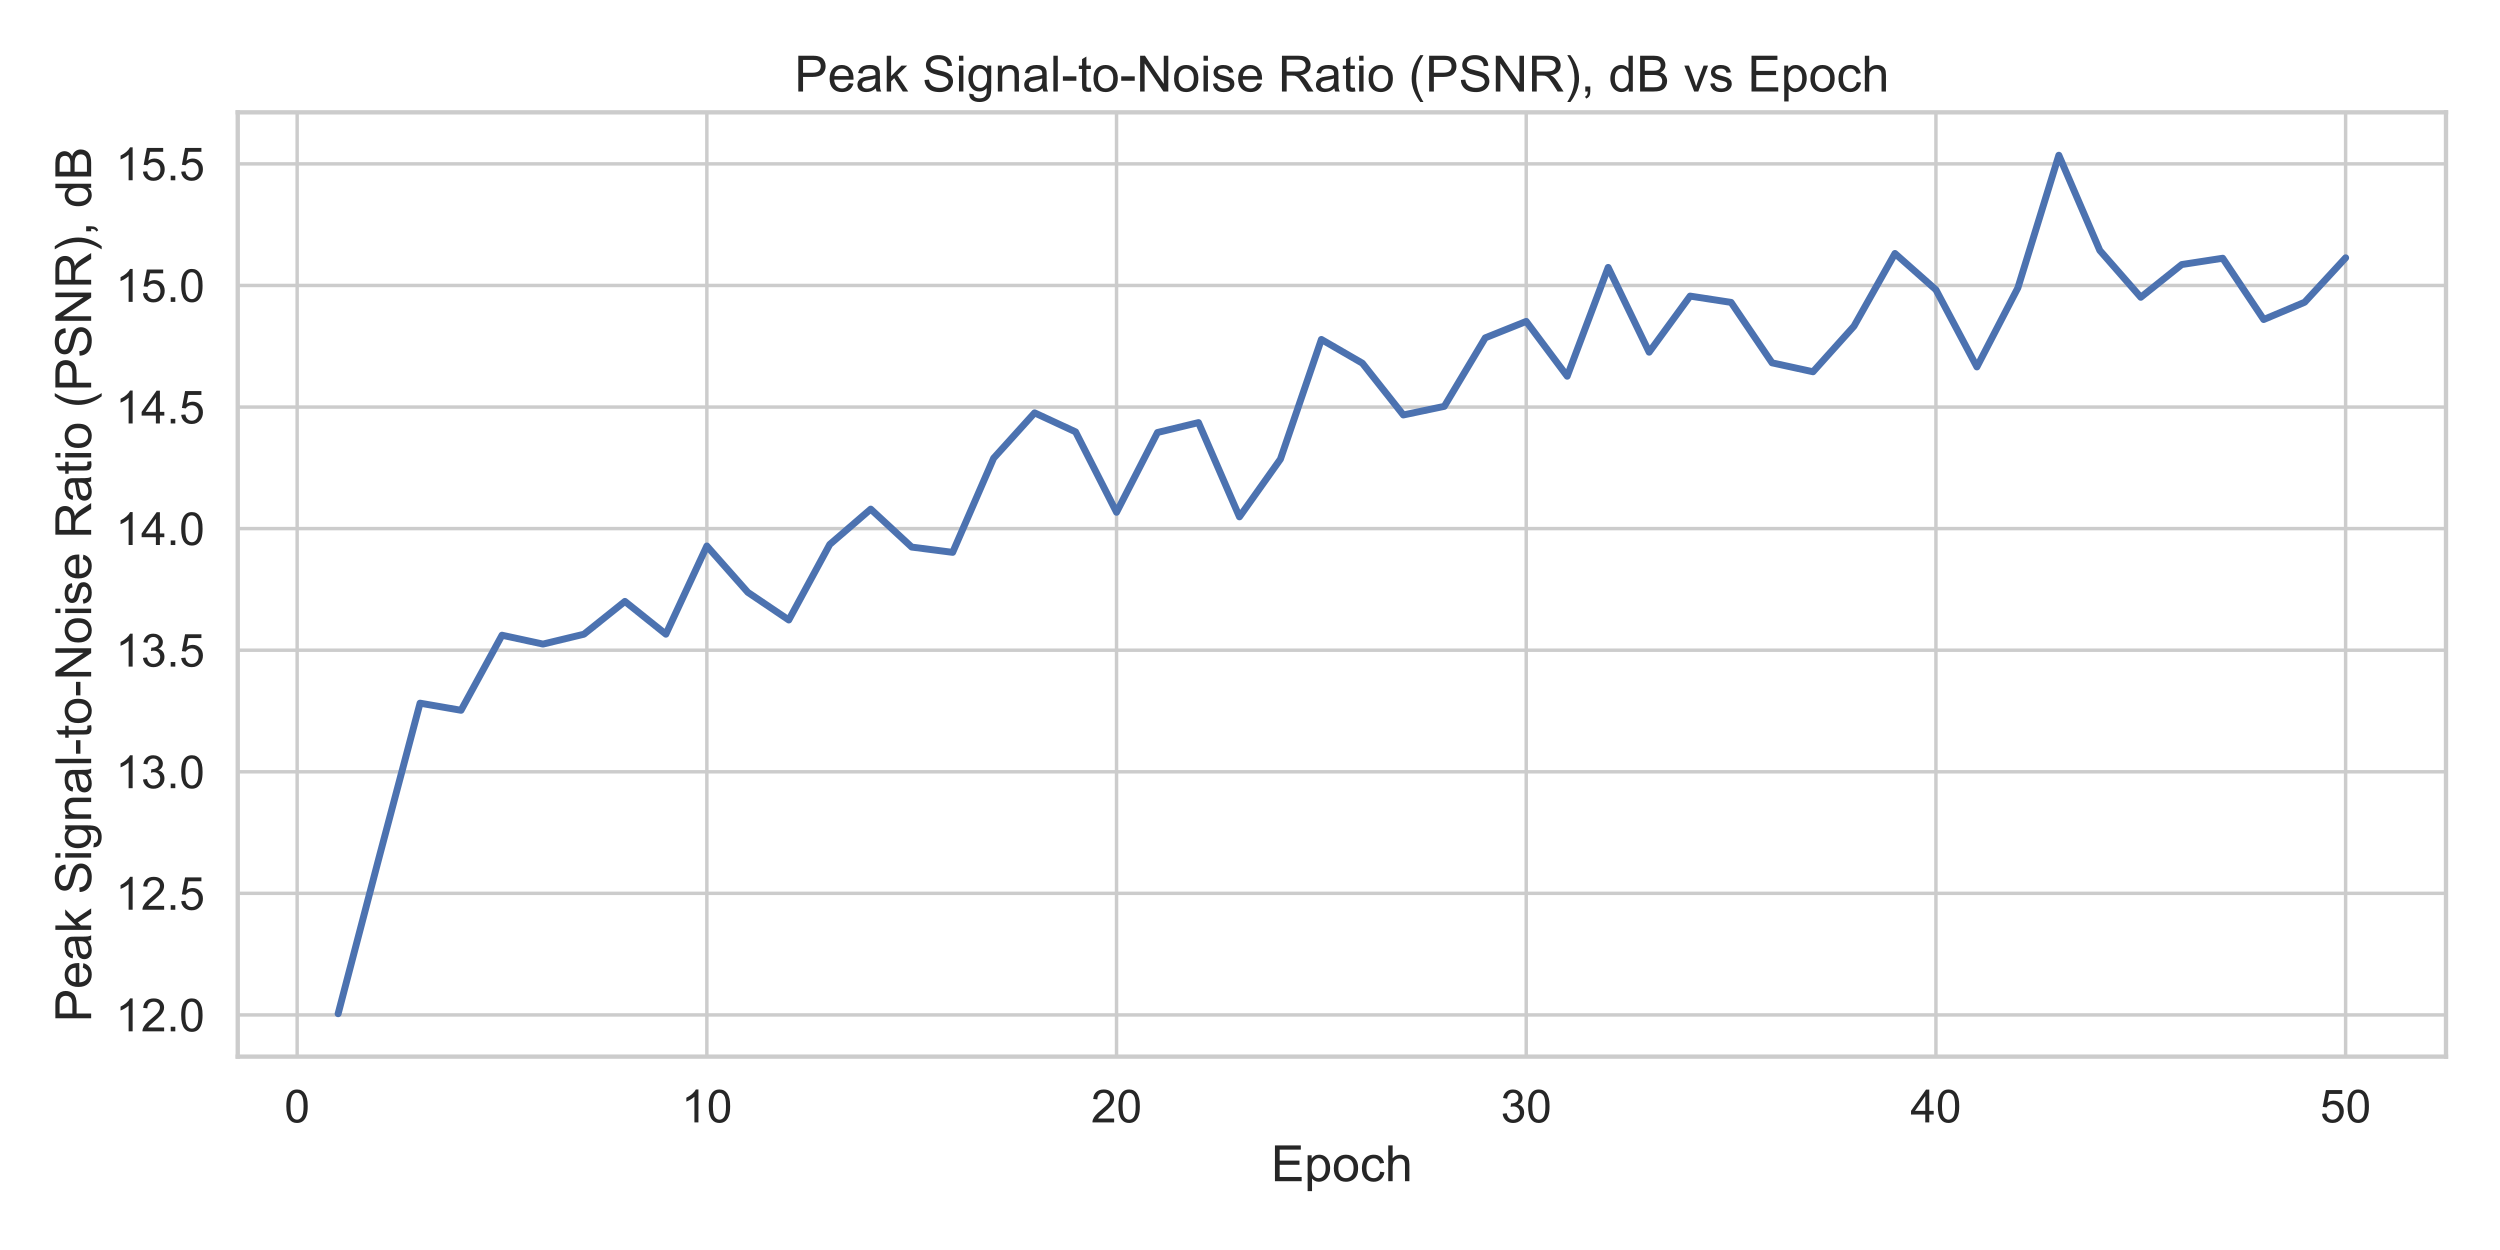
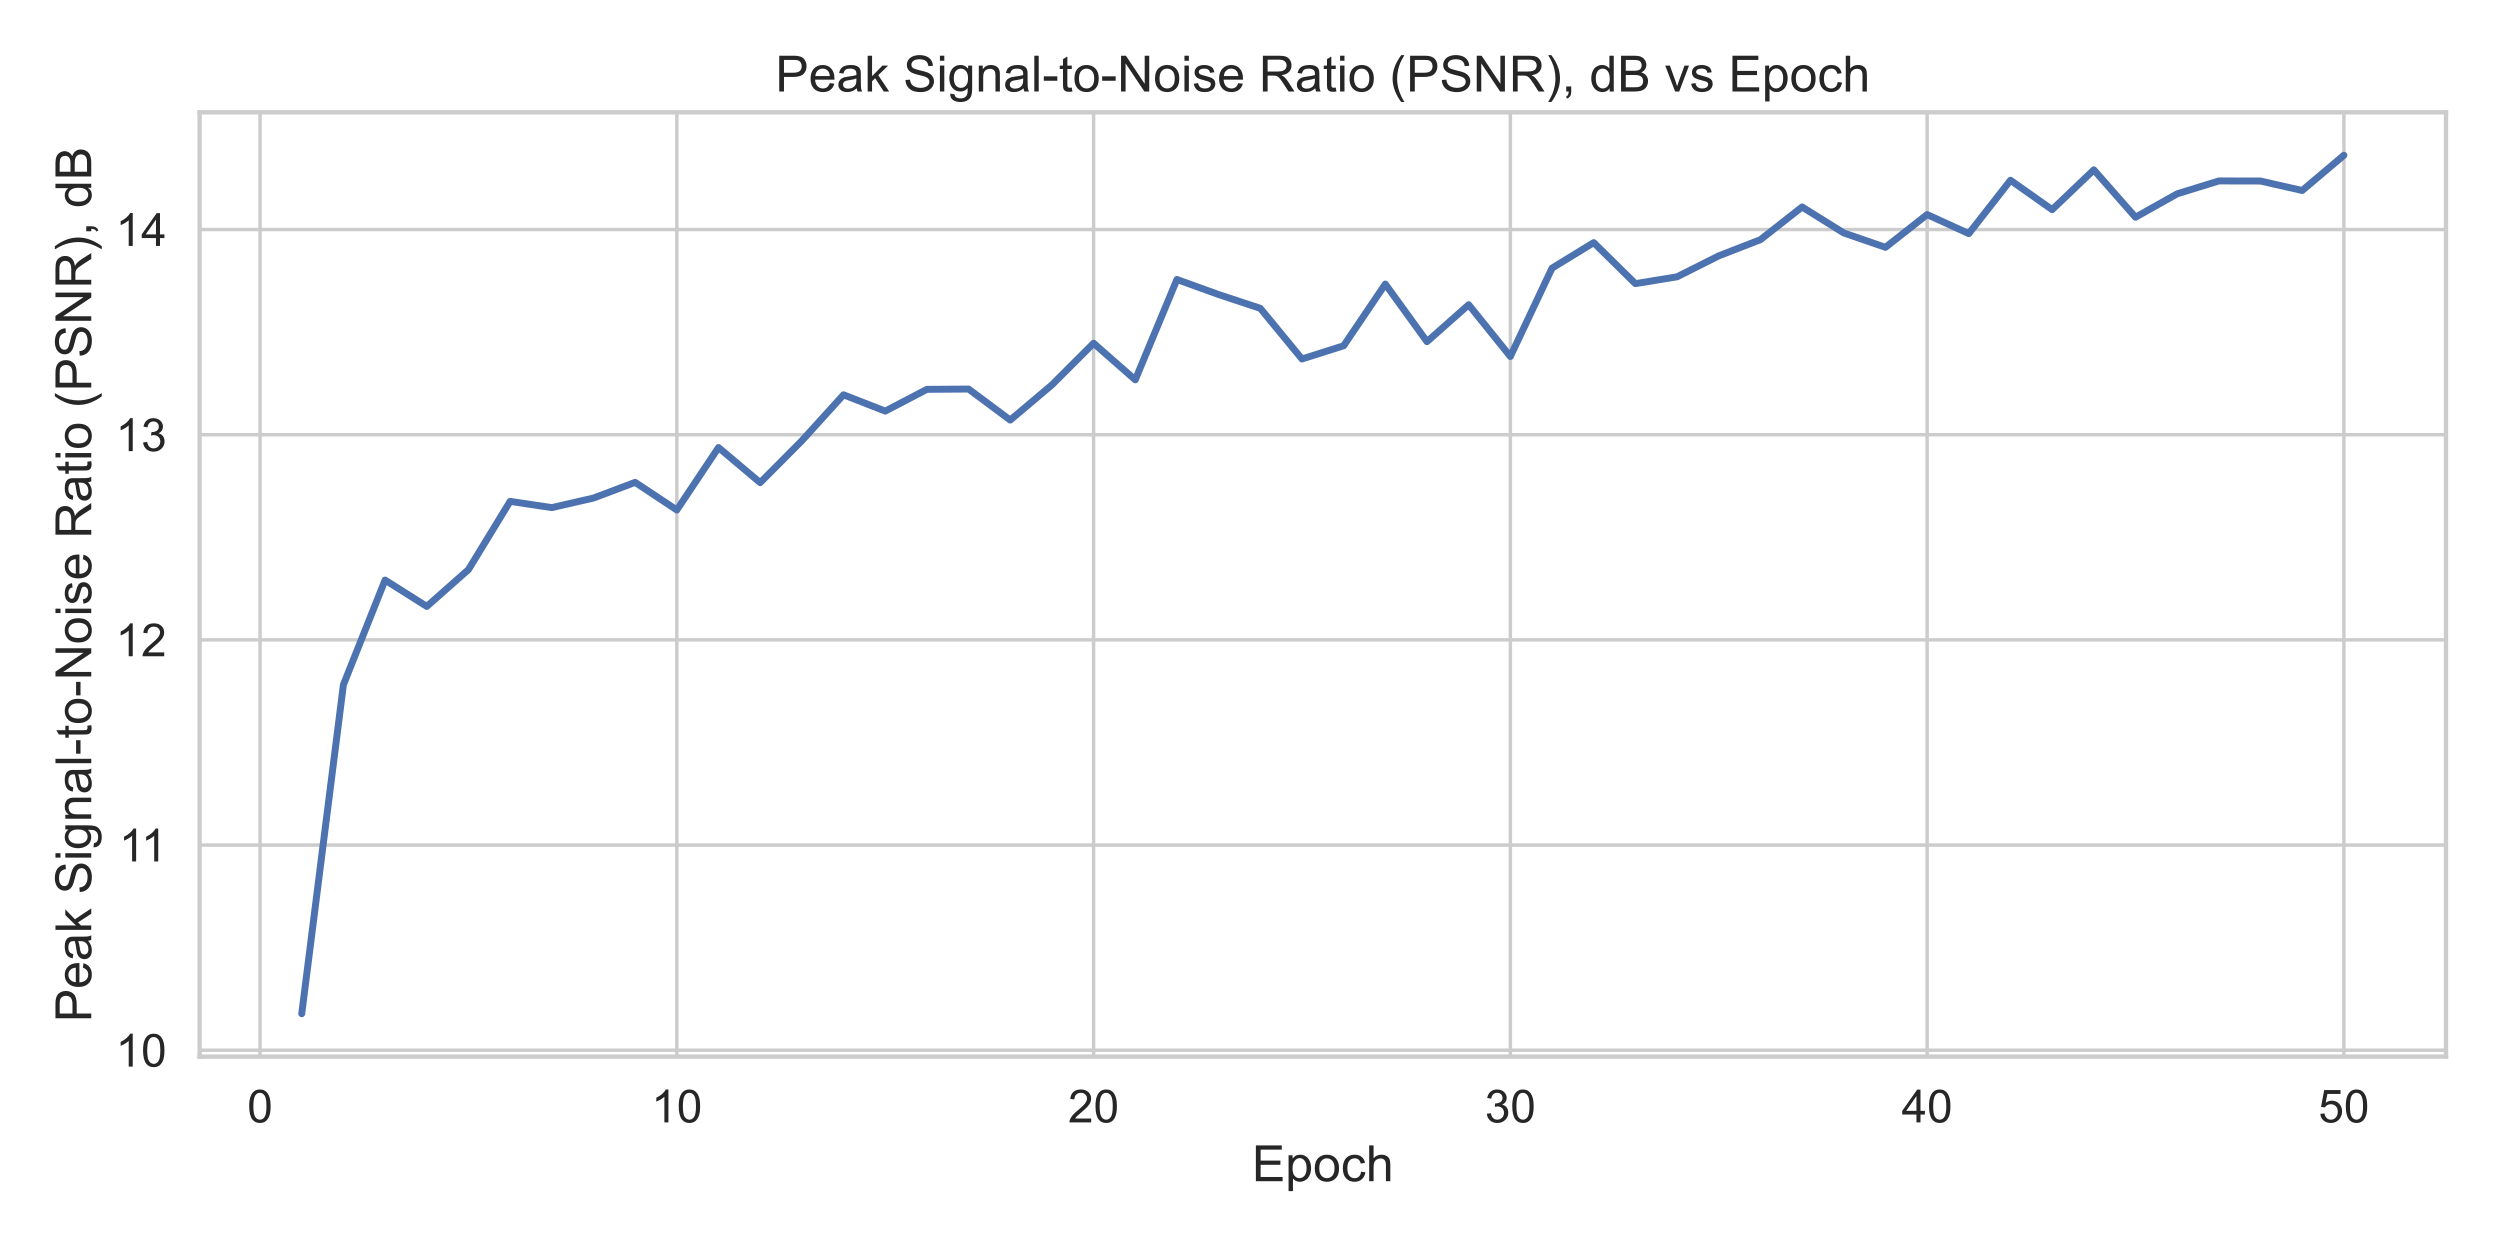
<svg xmlns="http://www.w3.org/2000/svg" xmlns:xlink="http://www.w3.org/1999/xlink" width="720pt" height="360pt" viewBox="0 0 720 360" version="1.1">
  <defs>
    <style type="text/css">*{stroke-linejoin: round; stroke-linecap: butt}</style>
  </defs>
  <g id="figure_1">
    <g id="patch_1">
      <path d="M 0 360  L 720 360  L 720 0  L 0 0  z " style="fill: #ffffff" />
    </g>
    <g id="axes_1">
      <g id="patch_2">
-         <path d="M 68.472 304.308  L 704.448 304.308  L 704.448 32.352  L 68.472 32.352  z " style="fill: #ffffff" />
+         <path d="M 57.492 304.308  L 704.448 304.308  L 704.448 32.352  L 57.492 32.352  z " style="fill: #ffffff" />
      </g>
      <g id="matplotlib.axis_1">
        <g id="xtick_1">
          <g id="line2d_1">
-             <path d="M 85.581 304.308  L 85.581 32.352  " clip-path="url(#pad7d5f7157)" style="fill: none; stroke: #cccccc; stroke-linecap: round" />
+             <path d="M 74.896 304.308  L 74.896 32.352  " clip-path="url(#p76344f52d0)" style="fill: none; stroke: #cccccc; stroke-linecap: round" />
          </g>
          <g id="text_1">
-             <g style="fill: #262626" transform="translate(81.9106 323.2563) scale(0.132 -0.132)">
+             <g style="fill: #262626" transform="translate(71.22598 323.2563) scale(0.132 -0.132)">
              <defs>
                <path id="ArialMT-30" d="M 266 2259  Q 266 3072 433 3567  Q 600 4063 929 4331  Q 1259 4600 1759 4600  Q 2128 4600 2406 4451  Q 2684 4303 2865 4023  Q 3047 3744 3150 3342  Q 3253 2941 3253 2259  Q 3253 1453 3087 958  Q 2922 463 2592 192  Q 2263 -78 1759 -78  Q 1097 -78 719 397  Q 266 969 266 2259  z M 844 2259  Q 844 1131 1108 757  Q 1372 384 1759 384  Q 2147 384 2411 759  Q 2675 1134 2675 2259  Q 2675 3391 2411 3762  Q 2147 4134 1753 4134  Q 1366 4134 1134 3806  Q 844 3388 844 2259  z " transform="scale(0.015625)" />
              </defs>
              <use xlink:href="#ArialMT-30" />
            </g>
          </g>
        </g>
        <g id="xtick_2">
          <g id="line2d_2">
-             <path d="M 203.573 304.308  L 203.573 32.352  " clip-path="url(#pad7d5f7157)" style="fill: none; stroke: #cccccc; stroke-linecap: round" />
+             <path d="M 194.925 304.308  L 194.925 32.352  " clip-path="url(#p76344f52d0)" style="fill: none; stroke: #cccccc; stroke-linecap: round" />
          </g>
          <g id="text_2">
-             <g style="fill: #262626" transform="translate(196.2322 323.2563) scale(0.132 -0.132)">
+             <g style="fill: #262626" transform="translate(187.5847 323.2563) scale(0.132 -0.132)">
              <defs>
                <path id="ArialMT-31" d="M 2384 0  L 1822 0  L 1822 3584  Q 1619 3391 1289 3197  Q 959 3003 697 2906  L 697 3450  Q 1169 3672 1522 3987  Q 1875 4303 2022 4600  L 2384 4600  L 2384 0  z " transform="scale(0.015625)" />
              </defs>
              <use xlink:href="#ArialMT-31" />
              <use xlink:href="#ArialMT-30" x="55.615" />
            </g>
          </g>
        </g>
        <g id="xtick_3">
          <g id="line2d_3">
-             <path d="M 321.564 304.308  L 321.564 32.352  " clip-path="url(#pad7d5f7157)" style="fill: none; stroke: #cccccc; stroke-linecap: round" />
+             <path d="M 314.954 304.308  L 314.954 32.352  " clip-path="url(#p76344f52d0)" style="fill: none; stroke: #cccccc; stroke-linecap: round" />
          </g>
          <g id="text_3">
-             <g style="fill: #262626" transform="translate(314.2241 323.2563) scale(0.132 -0.132)">
+             <g style="fill: #262626" transform="translate(307.6136 323.2563) scale(0.132 -0.132)">
              <defs>
                <path id="ArialMT-32" d="M 3222 541  L 3222 0  L 194 0  Q 188 203 259 391  Q 375 700 629 1000  Q 884 1300 1366 1694  Q 2113 2306 2375 2664  Q 2638 3022 2638 3341  Q 2638 3675 2398 3904  Q 2159 4134 1775 4134  Q 1369 4134 1125 3890  Q 881 3647 878 3216  L 300 3275  Q 359 3922 746 4261  Q 1134 4600 1788 4600  Q 2447 4600 2831 4234  Q 3216 3869 3216 3328  Q 3216 3053 3103 2787  Q 2991 2522 2730 2228  Q 2469 1934 1863 1422  Q 1356 997 1212 845  Q 1069 694 975 541  L 3222 541  z " transform="scale(0.015625)" />
              </defs>
              <use xlink:href="#ArialMT-32" />
              <use xlink:href="#ArialMT-30" x="55.615" />
            </g>
          </g>
        </g>
        <g id="xtick_4">
          <g id="line2d_4">
-             <path d="M 439.556 304.308  L 439.556 32.352  " clip-path="url(#pad7d5f7157)" style="fill: none; stroke: #cccccc; stroke-linecap: round" />
+             <path d="M 434.983 304.308  L 434.983 32.352  " clip-path="url(#p76344f52d0)" style="fill: none; stroke: #cccccc; stroke-linecap: round" />
          </g>
          <g id="text_4">
-             <g style="fill: #262626" transform="translate(432.2159 323.2563) scale(0.132 -0.132)">
+             <g style="fill: #262626" transform="translate(427.6426 323.2563) scale(0.132 -0.132)">
              <defs>
                <path id="ArialMT-33" d="M 269 1209  L 831 1284  Q 928 806 1161 595  Q 1394 384 1728 384  Q 2125 384 2398 659  Q 2672 934 2672 1341  Q 2672 1728 2419 1979  Q 2166 2231 1775 2231  Q 1616 2231 1378 2169  L 1441 2663  Q 1497 2656 1531 2656  Q 1891 2656 2178 2843  Q 2466 3031 2466 3422  Q 2466 3731 2256 3934  Q 2047 4138 1716 4138  Q 1388 4138 1169 3931  Q 950 3725 888 3313  L 325 3413  Q 428 3978 793 4289  Q 1159 4600 1703 4600  Q 2078 4600 2393 4439  Q 2709 4278 2876 4000  Q 3044 3722 3044 3409  Q 3044 3113 2884 2869  Q 2725 2625 2413 2481  Q 2819 2388 3044 2092  Q 3269 1797 3269 1353  Q 3269 753 2831 336  Q 2394 -81 1725 -81  Q 1122 -81 723 278  Q 325 638 269 1209  z " transform="scale(0.015625)" />
              </defs>
              <use xlink:href="#ArialMT-33" />
              <use xlink:href="#ArialMT-30" x="55.615" />
            </g>
          </g>
        </g>
        <g id="xtick_5">
          <g id="line2d_5">
-             <path d="M 557.548 304.308  L 557.548 32.352  " clip-path="url(#pad7d5f7157)" style="fill: none; stroke: #cccccc; stroke-linecap: round" />
+             <path d="M 555.012 304.308  L 555.012 32.352  " clip-path="url(#p76344f52d0)" style="fill: none; stroke: #cccccc; stroke-linecap: round" />
          </g>
          <g id="text_5">
-             <g style="fill: #262626" transform="translate(550.2077 323.2563) scale(0.132 -0.132)">
+             <g style="fill: #262626" transform="translate(547.6715 323.2563) scale(0.132 -0.132)">
              <defs>
                <path id="ArialMT-34" d="M 2069 0  L 2069 1097  L 81 1097  L 81 1613  L 2172 4581  L 2631 4581  L 2631 1613  L 3250 1613  L 3250 1097  L 2631 1097  L 2631 0  L 2069 0  z M 2069 1613  L 2069 3678  L 634 1613  L 2069 1613  z " transform="scale(0.015625)" />
              </defs>
              <use xlink:href="#ArialMT-34" />
              <use xlink:href="#ArialMT-30" x="55.615" />
            </g>
          </g>
        </g>
        <g id="xtick_6">
          <g id="line2d_6">
-             <path d="M 675.54 304.308  L 675.54 32.352  " clip-path="url(#pad7d5f7157)" style="fill: none; stroke: #cccccc; stroke-linecap: round" />
+             <path d="M 675.041 304.308  L 675.041 32.352  " clip-path="url(#p76344f52d0)" style="fill: none; stroke: #cccccc; stroke-linecap: round" />
          </g>
          <g id="text_6">
-             <g style="fill: #262626" transform="translate(668.1996 323.2563) scale(0.132 -0.132)">
+             <g style="fill: #262626" transform="translate(667.7005 323.2563) scale(0.132 -0.132)">
              <defs>
                <path id="ArialMT-35" d="M 266 1200  L 856 1250  Q 922 819 1161 601  Q 1400 384 1738 384  Q 2144 384 2425 690  Q 2706 997 2706 1503  Q 2706 1984 2436 2262  Q 2166 2541 1728 2541  Q 1456 2541 1237 2417  Q 1019 2294 894 2097  L 366 2166  L 809 4519  L 3088 4519  L 3088 3981  L 1259 3981  L 1013 2750  Q 1425 3038 1878 3038  Q 2478 3038 2890 2622  Q 3303 2206 3303 1553  Q 3303 931 2941 478  Q 2500 -78 1738 -78  Q 1113 -78 717 272  Q 322 622 266 1200  z " transform="scale(0.015625)" />
              </defs>
              <use xlink:href="#ArialMT-35" />
              <use xlink:href="#ArialMT-30" x="55.615" />
            </g>
          </g>
        </g>
        <g id="text_7">
-           <g style="fill: #262626" transform="translate(366.0457 340.1871) scale(0.144 -0.144)">
+           <g style="fill: #262626" transform="translate(360.5557 340.1871) scale(0.144 -0.144)">
            <defs>
              <path id="ArialMT-45" d="M 506 0  L 506 4581  L 3819 4581  L 3819 4041  L 1113 4041  L 1113 2638  L 3647 2638  L 3647 2100  L 1113 2100  L 1113 541  L 3925 541  L 3925 0  L 506 0  z " transform="scale(0.015625)" />
              <path id="ArialMT-70" d="M 422 -1272  L 422 3319  L 934 3319  L 934 2888  Q 1116 3141 1344 3267  Q 1572 3394 1897 3394  Q 2322 3394 2647 3175  Q 2972 2956 3137 2557  Q 3303 2159 3303 1684  Q 3303 1175 3120 767  Q 2938 359 2589 142  Q 2241 -75 1856 -75  Q 1575 -75 1351 44  Q 1128 163 984 344  L 984 -1272  L 422 -1272  z M 931 1641  Q 931 1000 1190 694  Q 1450 388 1819 388  Q 2194 388 2461 705  Q 2728 1022 2728 1688  Q 2728 2322 2467 2637  Q 2206 2953 1844 2953  Q 1484 2953 1207 2617  Q 931 2281 931 1641  z " transform="scale(0.015625)" />
              <path id="ArialMT-6f" d="M 213 1659  Q 213 2581 725 3025  Q 1153 3394 1769 3394  Q 2453 3394 2887 2945  Q 3322 2497 3322 1706  Q 3322 1066 3130 698  Q 2938 331 2570 128  Q 2203 -75 1769 -75  Q 1072 -75 642 372  Q 213 819 213 1659  z M 791 1659  Q 791 1022 1069 705  Q 1347 388 1769 388  Q 2188 388 2466 706  Q 2744 1025 2744 1678  Q 2744 2294 2464 2611  Q 2184 2928 1769 2928  Q 1347 2928 1069 2612  Q 791 2297 791 1659  z " transform="scale(0.015625)" />
              <path id="ArialMT-63" d="M 2588 1216  L 3141 1144  Q 3050 572 2676 248  Q 2303 -75 1759 -75  Q 1078 -75 664 370  Q 250 816 250 1647  Q 250 2184 428 2587  Q 606 2991 970 3192  Q 1334 3394 1763 3394  Q 2303 3394 2647 3120  Q 2991 2847 3088 2344  L 2541 2259  Q 2463 2594 2264 2762  Q 2066 2931 1784 2931  Q 1359 2931 1093 2626  Q 828 2322 828 1663  Q 828 994 1084 691  Q 1341 388 1753 388  Q 2084 388 2306 591  Q 2528 794 2588 1216  z " transform="scale(0.015625)" />
              <path id="ArialMT-68" d="M 422 0  L 422 4581  L 984 4581  L 984 2938  Q 1378 3394 1978 3394  Q 2347 3394 2619 3248  Q 2891 3103 3008 2847  Q 3125 2591 3125 2103  L 3125 0  L 2563 0  L 2563 2103  Q 2563 2525 2380 2717  Q 2197 2909 1863 2909  Q 1613 2909 1392 2779  Q 1172 2650 1078 2428  Q 984 2206 984 1816  L 984 0  L 422 0  z " transform="scale(0.015625)" />
            </defs>
            <use xlink:href="#ArialMT-45" />
            <use xlink:href="#ArialMT-70" x="66.699" />
            <use xlink:href="#ArialMT-6f" x="122.314" />
            <use xlink:href="#ArialMT-63" x="177.93" />
            <use xlink:href="#ArialMT-68" x="227.93" />
          </g>
        </g>
      </g>
      <g id="matplotlib.axis_2">
        <g id="ytick_1">
          <g id="line2d_7">
-             <path d="M 68.472 292.304  L 704.448 292.304  " clip-path="url(#pad7d5f7157)" style="fill: none; stroke: #cccccc; stroke-linecap: round" />
+             <path d="M 57.492 302.463  L 704.448 302.463  " clip-path="url(#p76344f52d0)" style="fill: none; stroke: #cccccc; stroke-linecap: round" />
          </g>
          <g id="text_8">
-             <g style="fill: #262626" transform="translate(33.28356 297.0277) scale(0.132 -0.132)">
-               <defs>
-                 <path id="ArialMT-2e" d="M 581 0  L 581 641  L 1222 641  L 1222 0  L 581 0  z " transform="scale(0.015625)" />
-               </defs>
-               <use xlink:href="#ArialMT-31" />
-               <use xlink:href="#ArialMT-32" x="55.615" />
-               <use xlink:href="#ArialMT-2e" x="111.23" />
-               <use xlink:href="#ArialMT-30" x="139.014" />
+             <g style="fill: #262626" transform="translate(33.31112 307.1868) scale(0.132 -0.132)">
+               <use xlink:href="#ArialMT-31" />
+               <use xlink:href="#ArialMT-30" x="55.615" />
            </g>
          </g>
        </g>
        <g id="ytick_2">
          <g id="line2d_8">
-             <path d="M 68.472 257.289  L 704.448 257.289  " clip-path="url(#pad7d5f7157)" style="fill: none; stroke: #cccccc; stroke-linecap: round" />
+             <path d="M 57.492 243.373  L 704.448 243.373  " clip-path="url(#p76344f52d0)" style="fill: none; stroke: #cccccc; stroke-linecap: round" />
          </g>
          <g id="text_9">
-             <g style="fill: #262626" transform="translate(33.28356 262.0128) scale(0.132 -0.132)">
-               <use xlink:href="#ArialMT-31" />
-               <use xlink:href="#ArialMT-32" x="55.615" />
-               <use xlink:href="#ArialMT-2e" x="111.23" />
-               <use xlink:href="#ArialMT-35" x="139.014" />
+             <g style="fill: #262626" transform="translate(34.28462 248.0973) scale(0.132 -0.132)">
+               <use xlink:href="#ArialMT-31" />
+               <use xlink:href="#ArialMT-31" x="48.24" />
            </g>
          </g>
        </g>
        <g id="ytick_3">
          <g id="line2d_9">
-             <path d="M 68.472 222.274  L 704.448 222.274  " clip-path="url(#pad7d5f7157)" style="fill: none; stroke: #cccccc; stroke-linecap: round" />
+             <path d="M 57.492 184.284  L 704.448 184.284  " clip-path="url(#p76344f52d0)" style="fill: none; stroke: #cccccc; stroke-linecap: round" />
          </g>
          <g id="text_10">
-             <g style="fill: #262626" transform="translate(33.28356 226.998) scale(0.132 -0.132)">
-               <use xlink:href="#ArialMT-31" />
-               <use xlink:href="#ArialMT-33" x="55.615" />
-               <use xlink:href="#ArialMT-2e" x="111.23" />
-               <use xlink:href="#ArialMT-30" x="139.014" />
+             <g style="fill: #262626" transform="translate(33.31112 189.0077) scale(0.132 -0.132)">
+               <use xlink:href="#ArialMT-31" />
+               <use xlink:href="#ArialMT-32" x="55.615" />
            </g>
          </g>
        </g>
        <g id="ytick_4">
          <g id="line2d_10">
-             <path d="M 68.472 187.259  L 704.448 187.259  " clip-path="url(#pad7d5f7157)" style="fill: none; stroke: #cccccc; stroke-linecap: round" />
+             <path d="M 57.492 125.194  L 704.448 125.194  " clip-path="url(#p76344f52d0)" style="fill: none; stroke: #cccccc; stroke-linecap: round" />
          </g>
          <g id="text_11">
-             <g style="fill: #262626" transform="translate(33.28356 191.9832) scale(0.132 -0.132)">
+             <g style="fill: #262626" transform="translate(33.31112 129.9182) scale(0.132 -0.132)">
              <use xlink:href="#ArialMT-31" />
              <use xlink:href="#ArialMT-33" x="55.615" />
-               <use xlink:href="#ArialMT-2e" x="111.23" />
-               <use xlink:href="#ArialMT-35" x="139.014" />
            </g>
          </g>
        </g>
        <g id="ytick_5">
          <g id="line2d_11">
-             <path d="M 68.472 152.244  L 704.448 152.244  " clip-path="url(#pad7d5f7157)" style="fill: none; stroke: #cccccc; stroke-linecap: round" />
+             <path d="M 57.492 66.105  L 704.448 66.105  " clip-path="url(#p76344f52d0)" style="fill: none; stroke: #cccccc; stroke-linecap: round" />
          </g>
          <g id="text_12">
-             <g style="fill: #262626" transform="translate(33.28356 156.9683) scale(0.132 -0.132)">
+             <g style="fill: #262626" transform="translate(33.31112 70.82868) scale(0.132 -0.132)">
              <use xlink:href="#ArialMT-31" />
              <use xlink:href="#ArialMT-34" x="55.615" />
-               <use xlink:href="#ArialMT-2e" x="111.23" />
-               <use xlink:href="#ArialMT-30" x="139.014" />
-             </g>
-           </g>
-         </g>
-         <g id="ytick_6">
-           <g id="line2d_12">
-             <path d="M 68.472 117.229  L 704.448 117.229  " clip-path="url(#pad7d5f7157)" style="fill: none; stroke: #cccccc; stroke-linecap: round" />
-           </g>
-           <g id="text_13">
-             <g style="fill: #262626" transform="translate(33.28356 121.9535) scale(0.132 -0.132)">
-               <use xlink:href="#ArialMT-31" />
-               <use xlink:href="#ArialMT-34" x="55.615" />
-               <use xlink:href="#ArialMT-2e" x="111.23" />
-               <use xlink:href="#ArialMT-35" x="139.014" />
-             </g>
-           </g>
-         </g>
-         <g id="ytick_7">
-           <g id="line2d_13">
-             <path d="M 68.472 82.215  L 704.448 82.215  " clip-path="url(#pad7d5f7157)" style="fill: none; stroke: #cccccc; stroke-linecap: round" />
-           </g>
-           <g id="text_14">
-             <g style="fill: #262626" transform="translate(33.28356 86.93868) scale(0.132 -0.132)">
-               <use xlink:href="#ArialMT-31" />
-               <use xlink:href="#ArialMT-35" x="55.615" />
-               <use xlink:href="#ArialMT-2e" x="111.23" />
-               <use xlink:href="#ArialMT-30" x="139.014" />
-             </g>
-           </g>
-         </g>
-         <g id="ytick_8">
-           <g id="line2d_14">
-             <path d="M 68.472 47.2  L 704.448 47.2  " clip-path="url(#pad7d5f7157)" style="fill: none; stroke: #cccccc; stroke-linecap: round" />
-           </g>
-           <g id="text_15">
-             <g style="fill: #262626" transform="translate(33.28356 51.92385) scale(0.132 -0.132)">
-               <use xlink:href="#ArialMT-31" />
-               <use xlink:href="#ArialMT-35" x="55.615" />
-               <use xlink:href="#ArialMT-2e" x="111.23" />
-               <use xlink:href="#ArialMT-35" x="139.014" />
-             </g>
-           </g>
-         </g>
-         <g id="text_16">
-           <g style="fill: #262626" transform="translate(26.25281 294.375) rotate(-90) scale(0.144 -0.144)">
+             </g>
+           </g>
+         </g>
+         <g id="text_13">
+           <g style="fill: #262626" transform="translate(26.28037 294.375) rotate(-90) scale(0.144 -0.144)">
            <defs>
              <path id="ArialMT-50" d="M 494 0  L 494 4581  L 2222 4581  Q 2678 4581 2919 4538  Q 3256 4481 3484 4323  Q 3713 4166 3852 3881  Q 3991 3597 3991 3256  Q 3991 2672 3619 2267  Q 3247 1863 2275 1863  L 1100 1863  L 1100 0  L 494 0  z M 1100 2403  L 2284 2403  Q 2872 2403 3119 2622  Q 3366 2841 3366 3238  Q 3366 3525 3220 3729  Q 3075 3934 2838 4000  Q 2684 4041 2272 4041  L 1100 4041  L 1100 2403  z " transform="scale(0.015625)" />
              <path id="ArialMT-65" d="M 2694 1069  L 3275 997  Q 3138 488 2766 206  Q 2394 -75 1816 -75  Q 1088 -75 661 373  Q 234 822 234 1631  Q 234 2469 665 2931  Q 1097 3394 1784 3394  Q 2450 3394 2872 2941  Q 3294 2488 3294 1666  Q 3294 1616 3291 1516  L 816 1516  Q 847 969 1125 678  Q 1403 388 1819 388  Q 2128 388 2347 550  Q 2566 713 2694 1069  z M 847 1978  L 2700 1978  Q 2663 2397 2488 2606  Q 2219 2931 1791 2931  Q 1403 2931 1139 2672  Q 875 2413 847 1978  z " transform="scale(0.015625)" />
              <path id="ArialMT-61" d="M 2588 409  Q 2275 144 1986 34  Q 1697 -75 1366 -75  Q 819 -75 525 192  Q 231 459 231 875  Q 231 1119 342 1320  Q 453 1522 633 1644  Q 813 1766 1038 1828  Q 1203 1872 1538 1913  Q 2219 1994 2541 2106  Q 2544 2222 2544 2253  Q 2544 2597 2384 2738  Q 2169 2928 1744 2928  Q 1347 2928 1158 2789  Q 969 2650 878 2297  L 328 2372  Q 403 2725 575 2942  Q 747 3159 1072 3276  Q 1397 3394 1825 3394  Q 2250 3394 2515 3294  Q 2781 3194 2906 3042  Q 3031 2891 3081 2659  Q 3109 2516 3109 2141  L 3109 1391  Q 3109 606 3145 398  Q 3181 191 3288 0  L 2700 0  Q 2613 175 2588 409  z M 2541 1666  Q 2234 1541 1622 1453  Q 1275 1403 1131 1340  Q 988 1278 909 1158  Q 831 1038 831 891  Q 831 666 1001 516  Q 1172 366 1500 366  Q 1825 366 2078 508  Q 2331 650 2450 897  Q 2541 1088 2541 1459  L 2541 1666  z " transform="scale(0.015625)" />
              <path id="ArialMT-6b" d="M 425 0  L 425 4581  L 988 4581  L 988 1969  L 2319 3319  L 3047 3319  L 1778 2088  L 3175 0  L 2481 0  L 1384 1697  L 988 1316  L 988 0  L 425 0  z " transform="scale(0.015625)" />
              <path id="ArialMT-20" transform="scale(0.015625)" />
              <path id="ArialMT-53" d="M 288 1472  L 859 1522  Q 900 1178 1048 958  Q 1197 738 1509 602  Q 1822 466 2213 466  Q 2559 466 2825 569  Q 3091 672 3220 851  Q 3350 1031 3350 1244  Q 3350 1459 3225 1620  Q 3100 1781 2813 1891  Q 2628 1963 1997 2114  Q 1366 2266 1113 2400  Q 784 2572 623 2826  Q 463 3081 463 3397  Q 463 3744 659 4045  Q 856 4347 1234 4503  Q 1613 4659 2075 4659  Q 2584 4659 2973 4495  Q 3363 4331 3572 4012  Q 3781 3694 3797 3291  L 3216 3247  Q 3169 3681 2898 3903  Q 2628 4125 2100 4125  Q 1550 4125 1298 3923  Q 1047 3722 1047 3438  Q 1047 3191 1225 3031  Q 1400 2872 2139 2705  Q 2878 2538 3153 2413  Q 3553 2228 3743 1945  Q 3934 1663 3934 1294  Q 3934 928 3725 604  Q 3516 281 3123 101  Q 2731 -78 2241 -78  Q 1619 -78 1198 103  Q 778 284 539 648  Q 300 1013 288 1472  z " transform="scale(0.015625)" />
              <path id="ArialMT-69" d="M 425 3934  L 425 4581  L 988 4581  L 988 3934  L 425 3934  z M 425 0  L 425 3319  L 988 3319  L 988 0  L 425 0  z " transform="scale(0.015625)" />
              <path id="ArialMT-67" d="M 319 -275  L 866 -356  Q 900 -609 1056 -725  Q 1266 -881 1628 -881  Q 2019 -881 2231 -725  Q 2444 -569 2519 -288  Q 2563 -116 2559 434  Q 2191 0 1641 0  Q 956 0 581 494  Q 206 988 206 1678  Q 206 2153 378 2554  Q 550 2956 876 3175  Q 1203 3394 1644 3394  Q 2231 3394 2613 2919  L 2613 3319  L 3131 3319  L 3131 450  Q 3131 -325 2973 -648  Q 2816 -972 2473 -1159  Q 2131 -1347 1631 -1347  Q 1038 -1347 672 -1080  Q 306 -813 319 -275  z M 784 1719  Q 784 1066 1043 766  Q 1303 466 1694 466  Q 2081 466 2343 764  Q 2606 1063 2606 1700  Q 2606 2309 2336 2618  Q 2066 2928 1684 2928  Q 1309 2928 1046 2623  Q 784 2319 784 1719  z " transform="scale(0.015625)" />
              <path id="ArialMT-6e" d="M 422 0  L 422 3319  L 928 3319  L 928 2847  Q 1294 3394 1984 3394  Q 2284 3394 2536 3286  Q 2788 3178 2913 3003  Q 3038 2828 3088 2588  Q 3119 2431 3119 2041  L 3119 0  L 2556 0  L 2556 2019  Q 2556 2363 2490 2533  Q 2425 2703 2258 2804  Q 2091 2906 1866 2906  Q 1506 2906 1245 2678  Q 984 2450 984 1813  L 984 0  L 422 0  z " transform="scale(0.015625)" />
              <path id="ArialMT-6c" d="M 409 0  L 409 4581  L 972 4581  L 972 0  L 409 0  z " transform="scale(0.015625)" />
              <path id="ArialMT-2d" d="M 203 1375  L 203 1941  L 1931 1941  L 1931 1375  L 203 1375  z " transform="scale(0.015625)" />
              <path id="ArialMT-74" d="M 1650 503  L 1731 6  Q 1494 -44 1306 -44  Q 1000 -44 831 53  Q 663 150 594 308  Q 525 466 525 972  L 525 2881  L 113 2881  L 113 3319  L 525 3319  L 525 4141  L 1084 4478  L 1084 3319  L 1650 3319  L 1650 2881  L 1084 2881  L 1084 941  Q 1084 700 1114 631  Q 1144 563 1211 522  Q 1278 481 1403 481  Q 1497 481 1650 503  z " transform="scale(0.015625)" />
              <path id="ArialMT-4e" d="M 488 0  L 488 4581  L 1109 4581  L 3516 984  L 3516 4581  L 4097 4581  L 4097 0  L 3475 0  L 1069 3600  L 1069 0  L 488 0  z " transform="scale(0.015625)" />
              <path id="ArialMT-73" d="M 197 991  L 753 1078  Q 800 744 1014 566  Q 1228 388 1613 388  Q 2000 388 2187 545  Q 2375 703 2375 916  Q 2375 1106 2209 1216  Q 2094 1291 1634 1406  Q 1016 1563 777 1677  Q 538 1791 414 1992  Q 291 2194 291 2438  Q 291 2659 392 2848  Q 494 3038 669 3163  Q 800 3259 1026 3326  Q 1253 3394 1513 3394  Q 1903 3394 2198 3281  Q 2494 3169 2634 2976  Q 2775 2784 2828 2463  L 2278 2388  Q 2241 2644 2061 2787  Q 1881 2931 1553 2931  Q 1166 2931 1000 2803  Q 834 2675 834 2503  Q 834 2394 903 2306  Q 972 2216 1119 2156  Q 1203 2125 1616 2013  Q 2213 1853 2448 1751  Q 2684 1650 2818 1456  Q 2953 1263 2953 975  Q 2953 694 2789 445  Q 2625 197 2315 61  Q 2006 -75 1616 -75  Q 969 -75 630 194  Q 291 463 197 991  z " transform="scale(0.015625)" />
              <path id="ArialMT-52" d="M 503 0  L 503 4581  L 2534 4581  Q 3147 4581 3465 4457  Q 3784 4334 3975 4021  Q 4166 3709 4166 3331  Q 4166 2844 3850 2509  Q 3534 2175 2875 2084  Q 3116 1969 3241 1856  Q 3506 1613 3744 1247  L 4541 0  L 3778 0  L 3172 953  Q 2906 1366 2734 1584  Q 2563 1803 2427 1890  Q 2291 1978 2150 2013  Q 2047 2034 1813 2034  L 1109 2034  L 1109 0  L 503 0  z M 1109 2559  L 2413 2559  Q 2828 2559 3062 2645  Q 3297 2731 3419 2920  Q 3541 3109 3541 3331  Q 3541 3656 3305 3865  Q 3069 4075 2559 4075  L 1109 4075  L 1109 2559  z " transform="scale(0.015625)" />
              <path id="ArialMT-28" d="M 1497 -1347  Q 1031 -759 709 28  Q 388 816 388 1659  Q 388 2403 628 3084  Q 909 3875 1497 4659  L 1900 4659  Q 1522 4009 1400 3731  Q 1209 3300 1100 2831  Q 966 2247 966 1656  Q 966 153 1900 -1347  L 1497 -1347  z " transform="scale(0.015625)" />
              <path id="ArialMT-29" d="M 791 -1347  L 388 -1347  Q 1322 153 1322 1656  Q 1322 2244 1188 2822  Q 1081 3291 891 3722  Q 769 4003 388 4659  L 791 4659  Q 1378 3875 1659 3084  Q 1900 2403 1900 1659  Q 1900 816 1576 28  Q 1253 -759 791 -1347  z " transform="scale(0.015625)" />
              <path id="ArialMT-2c" d="M 569 0  L 569 641  L 1209 641  L 1209 0  Q 1209 -353 1084 -570  Q 959 -788 688 -906  L 531 -666  Q 709 -588 793 -436  Q 878 -284 888 0  L 569 0  z " transform="scale(0.015625)" />
              <path id="ArialMT-64" d="M 2575 0  L 2575 419  Q 2259 -75 1647 -75  Q 1250 -75 917 144  Q 584 363 401 755  Q 219 1147 219 1656  Q 219 2153 384 2558  Q 550 2963 881 3178  Q 1213 3394 1622 3394  Q 1922 3394 2156 3267  Q 2391 3141 2538 2938  L 2538 4581  L 3097 4581  L 3097 0  L 2575 0  z M 797 1656  Q 797 1019 1065 703  Q 1334 388 1700 388  Q 2069 388 2326 689  Q 2584 991 2584 1609  Q 2584 2291 2321 2609  Q 2059 2928 1675 2928  Q 1300 2928 1048 2622  Q 797 2316 797 1656  z " transform="scale(0.015625)" />
              <path id="ArialMT-42" d="M 469 0  L 469 4581  L 2188 4581  Q 2713 4581 3030 4442  Q 3347 4303 3526 4014  Q 3706 3725 3706 3409  Q 3706 3116 3547 2856  Q 3388 2597 3066 2438  Q 3481 2316 3704 2022  Q 3928 1728 3928 1328  Q 3928 1006 3792 729  Q 3656 453 3456 303  Q 3256 153 2954 76  Q 2653 0 2216 0  L 469 0  z M 1075 2656  L 2066 2656  Q 2469 2656 2644 2709  Q 2875 2778 2992 2937  Q 3109 3097 3109 3338  Q 3109 3566 3000 3739  Q 2891 3913 2687 3977  Q 2484 4041 1991 4041  L 1075 4041  L 1075 2656  z M 1075 541  L 2216 541  Q 2509 541 2628 563  Q 2838 600 2978 687  Q 3119 775 3209 942  Q 3300 1109 3300 1328  Q 3300 1584 3169 1773  Q 3038 1963 2805 2039  Q 2572 2116 2134 2116  L 1075 2116  L 1075 541  z " transform="scale(0.015625)" />
            </defs>
            <use xlink:href="#ArialMT-50" />
            <use xlink:href="#ArialMT-65" x="66.699" />
            <use xlink:href="#ArialMT-61" x="122.314" />
            <use xlink:href="#ArialMT-6b" x="177.93" />
            <use xlink:href="#ArialMT-20" x="227.93" />
            <use xlink:href="#ArialMT-53" x="255.713" />
            <use xlink:href="#ArialMT-69" x="322.412" />
            <use xlink:href="#ArialMT-67" x="344.629" />
            <use xlink:href="#ArialMT-6e" x="400.244" />
            <use xlink:href="#ArialMT-61" x="455.859" />
            <use xlink:href="#ArialMT-6c" x="511.475" />
            <use xlink:href="#ArialMT-2d" x="533.691" />
            <use xlink:href="#ArialMT-74" x="566.992" />
            <use xlink:href="#ArialMT-6f" x="594.775" />
            <use xlink:href="#ArialMT-2d" x="650.391" />
            <use xlink:href="#ArialMT-4e" x="683.691" />
            <use xlink:href="#ArialMT-6f" x="755.908" />
            <use xlink:href="#ArialMT-69" x="811.523" />
            <use xlink:href="#ArialMT-73" x="833.74" />
            <use xlink:href="#ArialMT-65" x="883.74" />
            <use xlink:href="#ArialMT-20" x="939.355" />
            <use xlink:href="#ArialMT-52" x="967.139" />
            <use xlink:href="#ArialMT-61" x="1039.355" />
            <use xlink:href="#ArialMT-74" x="1094.971" />
            <use xlink:href="#ArialMT-69" x="1122.754" />
            <use xlink:href="#ArialMT-6f" x="1144.971" />
            <use xlink:href="#ArialMT-20" x="1200.586" />
            <use xlink:href="#ArialMT-28" x="1228.369" />
            <use xlink:href="#ArialMT-50" x="1261.67" />
            <use xlink:href="#ArialMT-53" x="1328.369" />
            <use xlink:href="#ArialMT-4e" x="1395.068" />
            <use xlink:href="#ArialMT-52" x="1467.285" />
            <use xlink:href="#ArialMT-29" x="1539.502" />
            <use xlink:href="#ArialMT-2c" x="1572.803" />
            <use xlink:href="#ArialMT-20" x="1600.586" />
            <use xlink:href="#ArialMT-64" x="1628.369" />
            <use xlink:href="#ArialMT-42" x="1683.984" />
          </g>
        </g>
      </g>
      <g id="PolyCollection_1" />
-       <g id="line2d_15">
-         <path d="M 97.38 291.946  L 109.179 246.935  L 120.978 202.512  L 132.778 204.561  L 144.577 182.943  L 156.376 185.496  L 168.175 182.654  L 179.974 173.206  L 191.773 182.646  L 203.573 157.25  L 215.372 170.588  L 227.171 178.555  L 238.97 156.796  L 250.769 146.629  L 262.569 157.559  L 274.368 159.079  L 286.167 131.953  L 297.966 118.901  L 309.765 124.379  L 321.564 147.532  L 333.364 124.557  L 345.163 121.707  L 356.962 148.85  L 368.761 132.236  L 380.56 97.764  L 392.36 104.598  L 404.159 119.51  L 415.958 117.032  L 427.757 97.297  L 439.556 92.566  L 451.356 108.348  L 463.155 77.019  L 474.954 101.429  L 486.753 85.276  L 498.552 87.087  L 510.351 104.497  L 522.151 107.069  L 533.95 93.932  L 545.749 73.003  L 557.548 83.452  L 569.347 105.673  L 581.147 82.911  L 592.946 44.714  L 604.745 72.126  L 616.544 85.617  L 628.343 76.19  L 640.142 74.373  L 651.942 92.022  L 663.741 87.043  L 675.54 74.251  " clip-path="url(#pad7d5f7157)" style="fill: none; stroke: #4c72b0; stroke-width: 2; stroke-linecap: round" />
+       <g id="line2d_12">
+         <path d="M 86.899 291.946  L 98.902 197.202  L 110.905 167.066  L 122.908 174.654  L 134.911 164.048  L 146.914 144.397  L 158.916 146.191  L 170.919 143.437  L 182.922 138.92  L 194.925 146.878  L 206.928 128.894  L 218.931 139.004  L 230.934 126.928  L 242.937 113.703  L 254.94 118.399  L 266.943 112.13  L 278.945 112.044  L 290.948 120.979  L 302.951 110.85  L 314.954 98.855  L 326.957 109.386  L 338.96 80.49  L 350.963 84.831  L 362.966 88.795  L 374.969 103.386  L 386.971 99.579  L 398.974 81.815  L 410.977 98.396  L 422.98 87.761  L 434.983 102.664  L 446.986 77.221  L 458.989 69.876  L 470.992 81.688  L 482.995 79.723  L 494.997 73.689  L 507 69.03  L 519.003 59.608  L 531.006 67.089  L 543.009 71.231  L 555.012 61.794  L 567.015 67.282  L 579.018 51.919  L 591.021 60.38  L 603.024 48.918  L 615.026 62.561  L 627.029 55.818  L 639.032 52.109  L 651.035 52.139  L 663.038 54.867  L 675.041 44.714  " clip-path="url(#p76344f52d0)" style="fill: none; stroke: #4c72b0; stroke-width: 2; stroke-linecap: round" />
      </g>
      <g id="patch_3">
-         <path d="M 68.472 304.308  L 68.472 32.352  " style="fill: none; stroke: #cccccc; stroke-width: 1.25; stroke-linejoin: miter; stroke-linecap: square" />
+         <path d="M 57.492 304.308  L 57.492 32.352  " style="fill: none; stroke: #cccccc; stroke-width: 1.25; stroke-linejoin: miter; stroke-linecap: square" />
      </g>
      <g id="patch_4">
        <path d="M 704.448 304.308  L 704.448 32.352  " style="fill: none; stroke: #cccccc; stroke-width: 1.25; stroke-linejoin: miter; stroke-linecap: square" />
      </g>
      <g id="patch_5">
-         <path d="M 68.472 304.308  L 704.448 304.308  " style="fill: none; stroke: #cccccc; stroke-width: 1.25; stroke-linejoin: miter; stroke-linecap: square" />
+         <path d="M 57.492 304.308  L 704.448 304.308  " style="fill: none; stroke: #cccccc; stroke-width: 1.25; stroke-linejoin: miter; stroke-linecap: square" />
      </g>
      <g id="patch_6">
-         <path d="M 68.472 32.352  L 704.448 32.352  " style="fill: none; stroke: #cccccc; stroke-width: 1.25; stroke-linejoin: miter; stroke-linecap: square" />
-       </g>
-       <g id="text_17">
-         <g style="fill: #262626" transform="translate(228.8003 26.352) scale(0.144 -0.144)">
+         <path d="M 57.492 32.352  L 704.448 32.352  " style="fill: none; stroke: #cccccc; stroke-width: 1.25; stroke-linejoin: miter; stroke-linecap: square" />
+       </g>
+       <g id="text_14">
+         <g style="fill: #262626" transform="translate(223.3102 26.352) scale(0.144 -0.144)">
          <defs>
            <path id="ArialMT-76" d="M 1344 0  L 81 3319  L 675 3319  L 1388 1331  Q 1503 1009 1600 663  Q 1675 925 1809 1294  L 2547 3319  L 3125 3319  L 1869 0  L 1344 0  z " transform="scale(0.015625)" />
          </defs>
          <use xlink:href="#ArialMT-50" />
          <use xlink:href="#ArialMT-65" x="66.699" />
          <use xlink:href="#ArialMT-61" x="122.314" />
          <use xlink:href="#ArialMT-6b" x="177.93" />
          <use xlink:href="#ArialMT-20" x="227.93" />
          <use xlink:href="#ArialMT-53" x="255.713" />
          <use xlink:href="#ArialMT-69" x="322.412" />
          <use xlink:href="#ArialMT-67" x="344.629" />
          <use xlink:href="#ArialMT-6e" x="400.244" />
          <use xlink:href="#ArialMT-61" x="455.859" />
          <use xlink:href="#ArialMT-6c" x="511.475" />
          <use xlink:href="#ArialMT-2d" x="533.691" />
          <use xlink:href="#ArialMT-74" x="566.992" />
          <use xlink:href="#ArialMT-6f" x="594.775" />
          <use xlink:href="#ArialMT-2d" x="650.391" />
          <use xlink:href="#ArialMT-4e" x="683.691" />
          <use xlink:href="#ArialMT-6f" x="755.908" />
          <use xlink:href="#ArialMT-69" x="811.523" />
          <use xlink:href="#ArialMT-73" x="833.74" />
          <use xlink:href="#ArialMT-65" x="883.74" />
          <use xlink:href="#ArialMT-20" x="939.355" />
          <use xlink:href="#ArialMT-52" x="967.139" />
          <use xlink:href="#ArialMT-61" x="1039.355" />
          <use xlink:href="#ArialMT-74" x="1094.971" />
          <use xlink:href="#ArialMT-69" x="1122.754" />
          <use xlink:href="#ArialMT-6f" x="1144.971" />
          <use xlink:href="#ArialMT-20" x="1200.586" />
          <use xlink:href="#ArialMT-28" x="1228.369" />
          <use xlink:href="#ArialMT-50" x="1261.67" />
          <use xlink:href="#ArialMT-53" x="1328.369" />
          <use xlink:href="#ArialMT-4e" x="1395.068" />
          <use xlink:href="#ArialMT-52" x="1467.285" />
          <use xlink:href="#ArialMT-29" x="1539.502" />
          <use xlink:href="#ArialMT-2c" x="1572.803" />
          <use xlink:href="#ArialMT-20" x="1600.586" />
          <use xlink:href="#ArialMT-64" x="1628.369" />
          <use xlink:href="#ArialMT-42" x="1683.984" />
          <use xlink:href="#ArialMT-20" x="1750.684" />
          <use xlink:href="#ArialMT-76" x="1778.467" />
          <use xlink:href="#ArialMT-73" x="1828.467" />
          <use xlink:href="#ArialMT-20" x="1878.467" />
          <use xlink:href="#ArialMT-45" x="1906.25" />
          <use xlink:href="#ArialMT-70" x="1972.949" />
          <use xlink:href="#ArialMT-6f" x="2028.564" />
          <use xlink:href="#ArialMT-63" x="2084.18" />
          <use xlink:href="#ArialMT-68" x="2134.18" />
        </g>
      </g>
    </g>
  </g>
  <defs>
-     <clipPath id="pad7d5f7157">
-       <rect x="68.472" y="32.352" width="635.976" height="271.956" />
+     <clipPath id="p76344f52d0">
+       <rect x="57.492" y="32.352" width="646.956" height="271.956" />
    </clipPath>
  </defs>
</svg>
